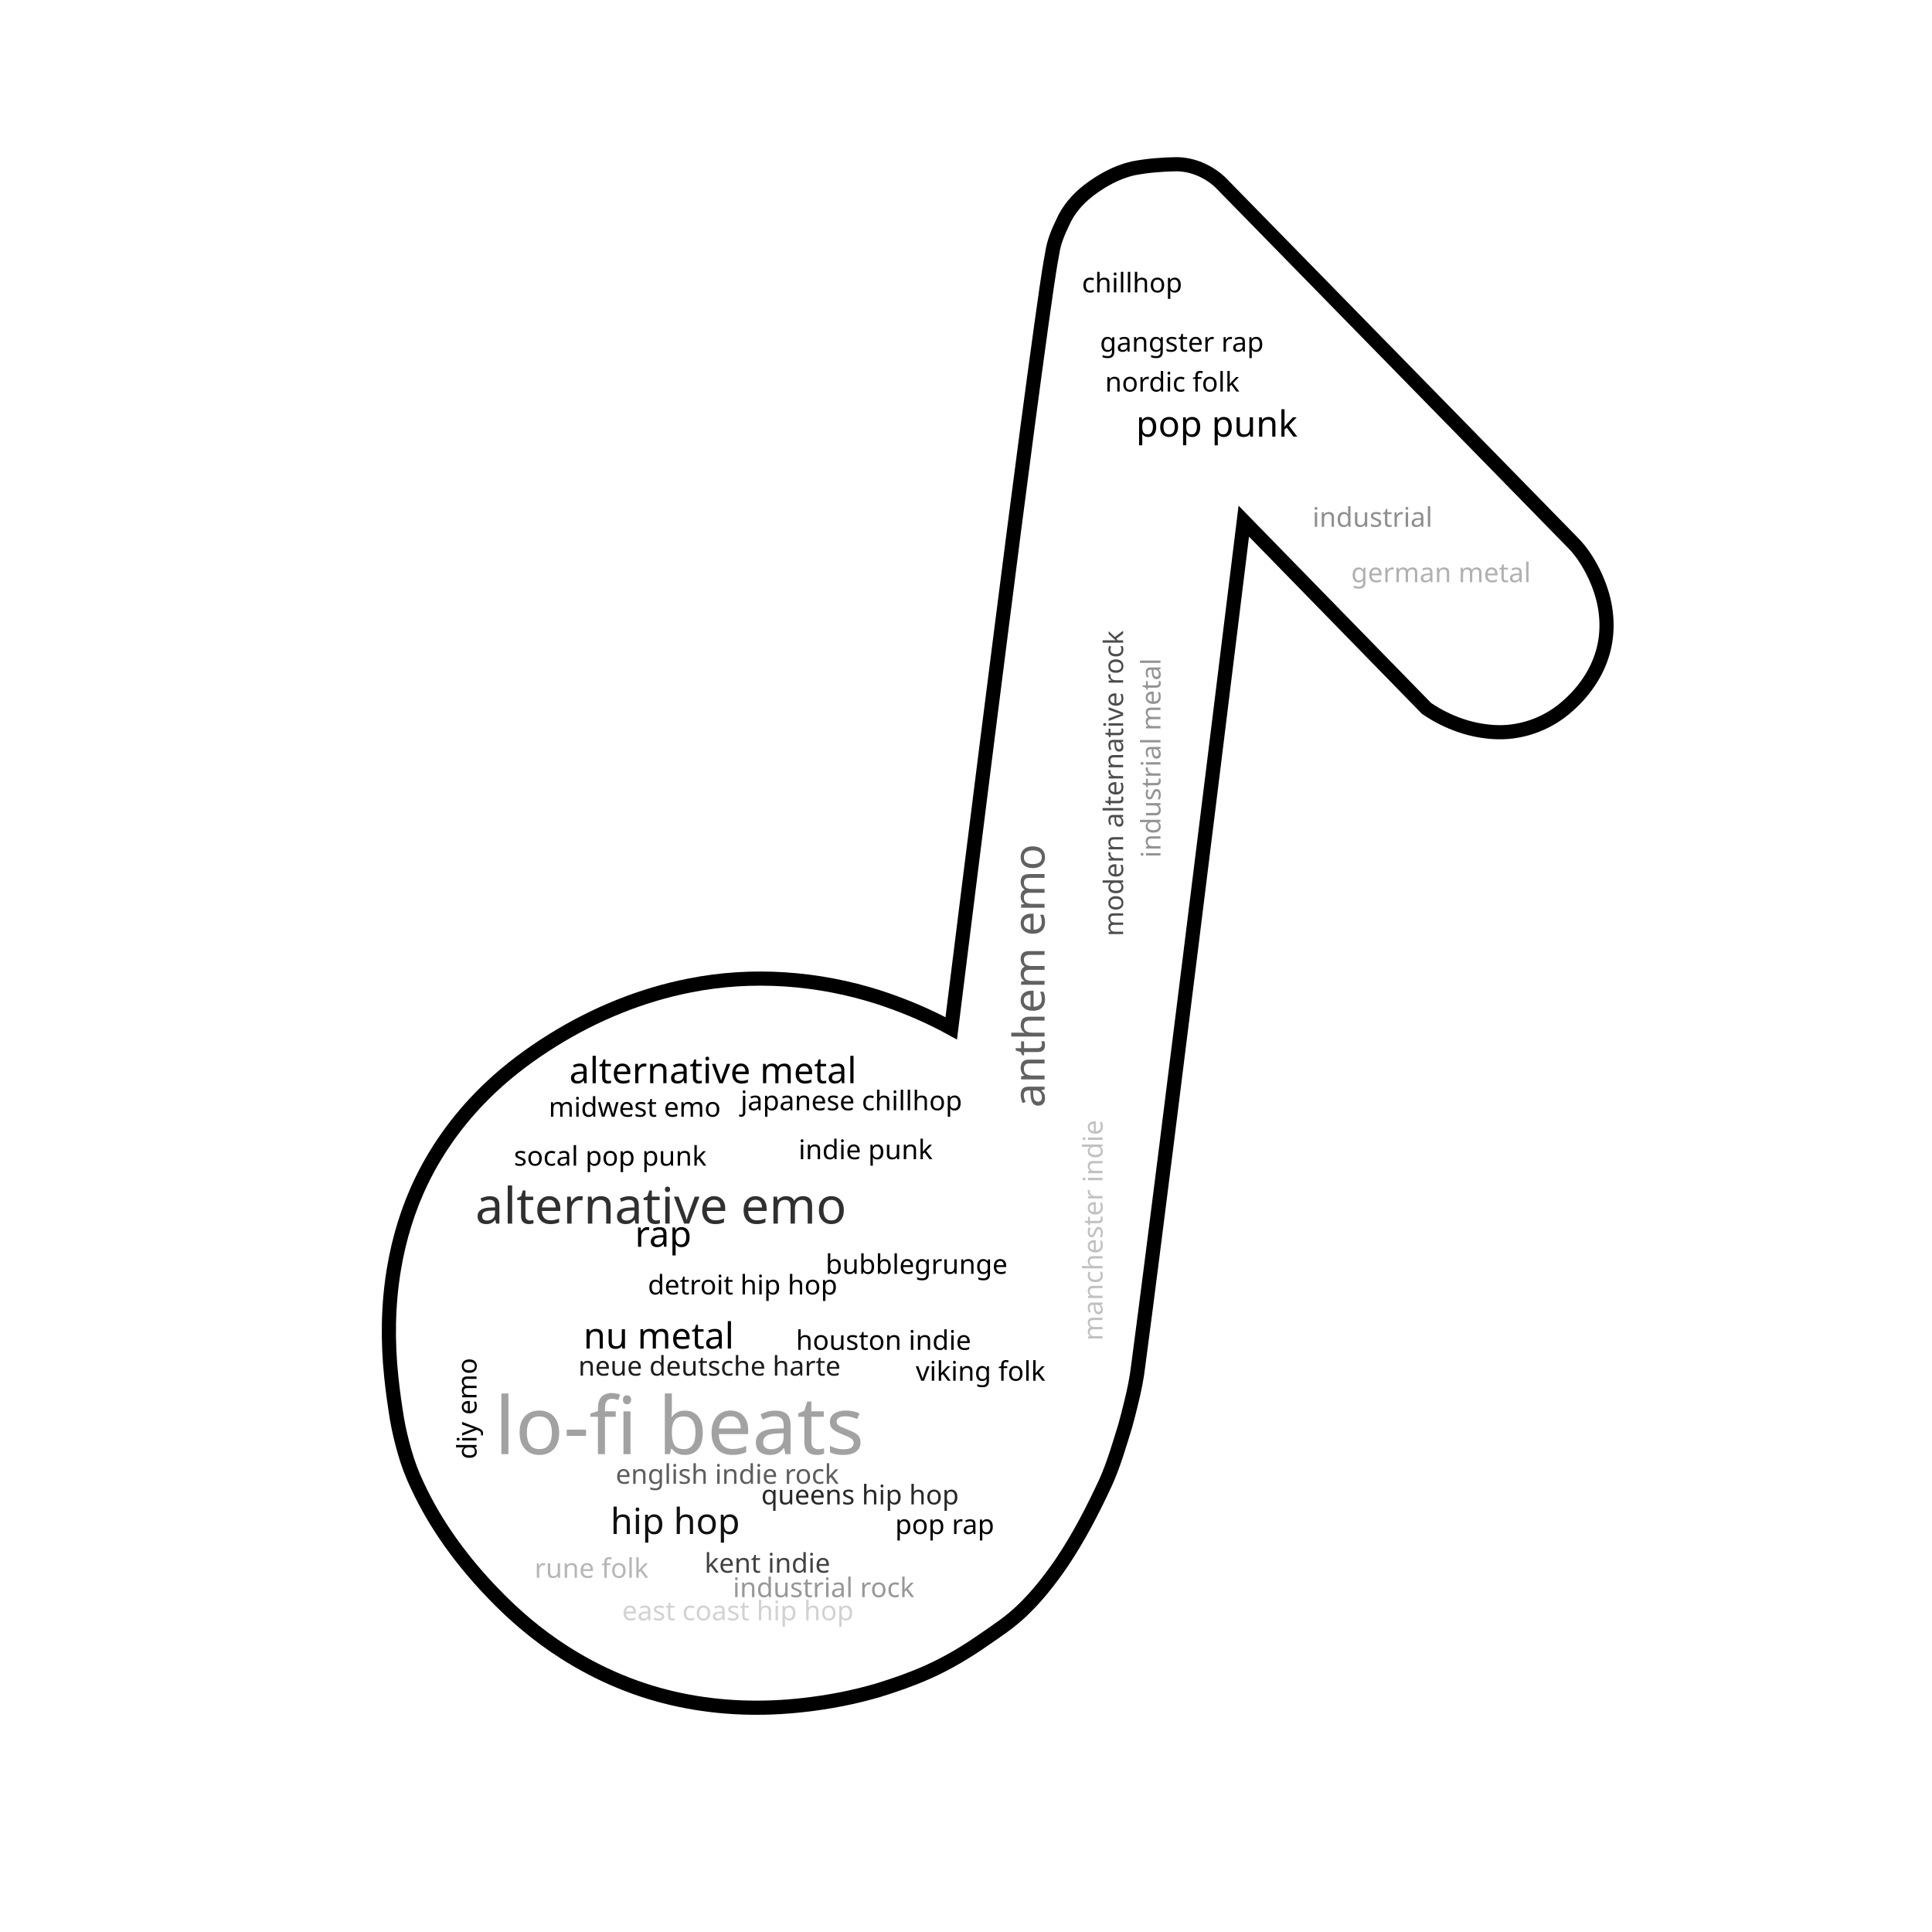
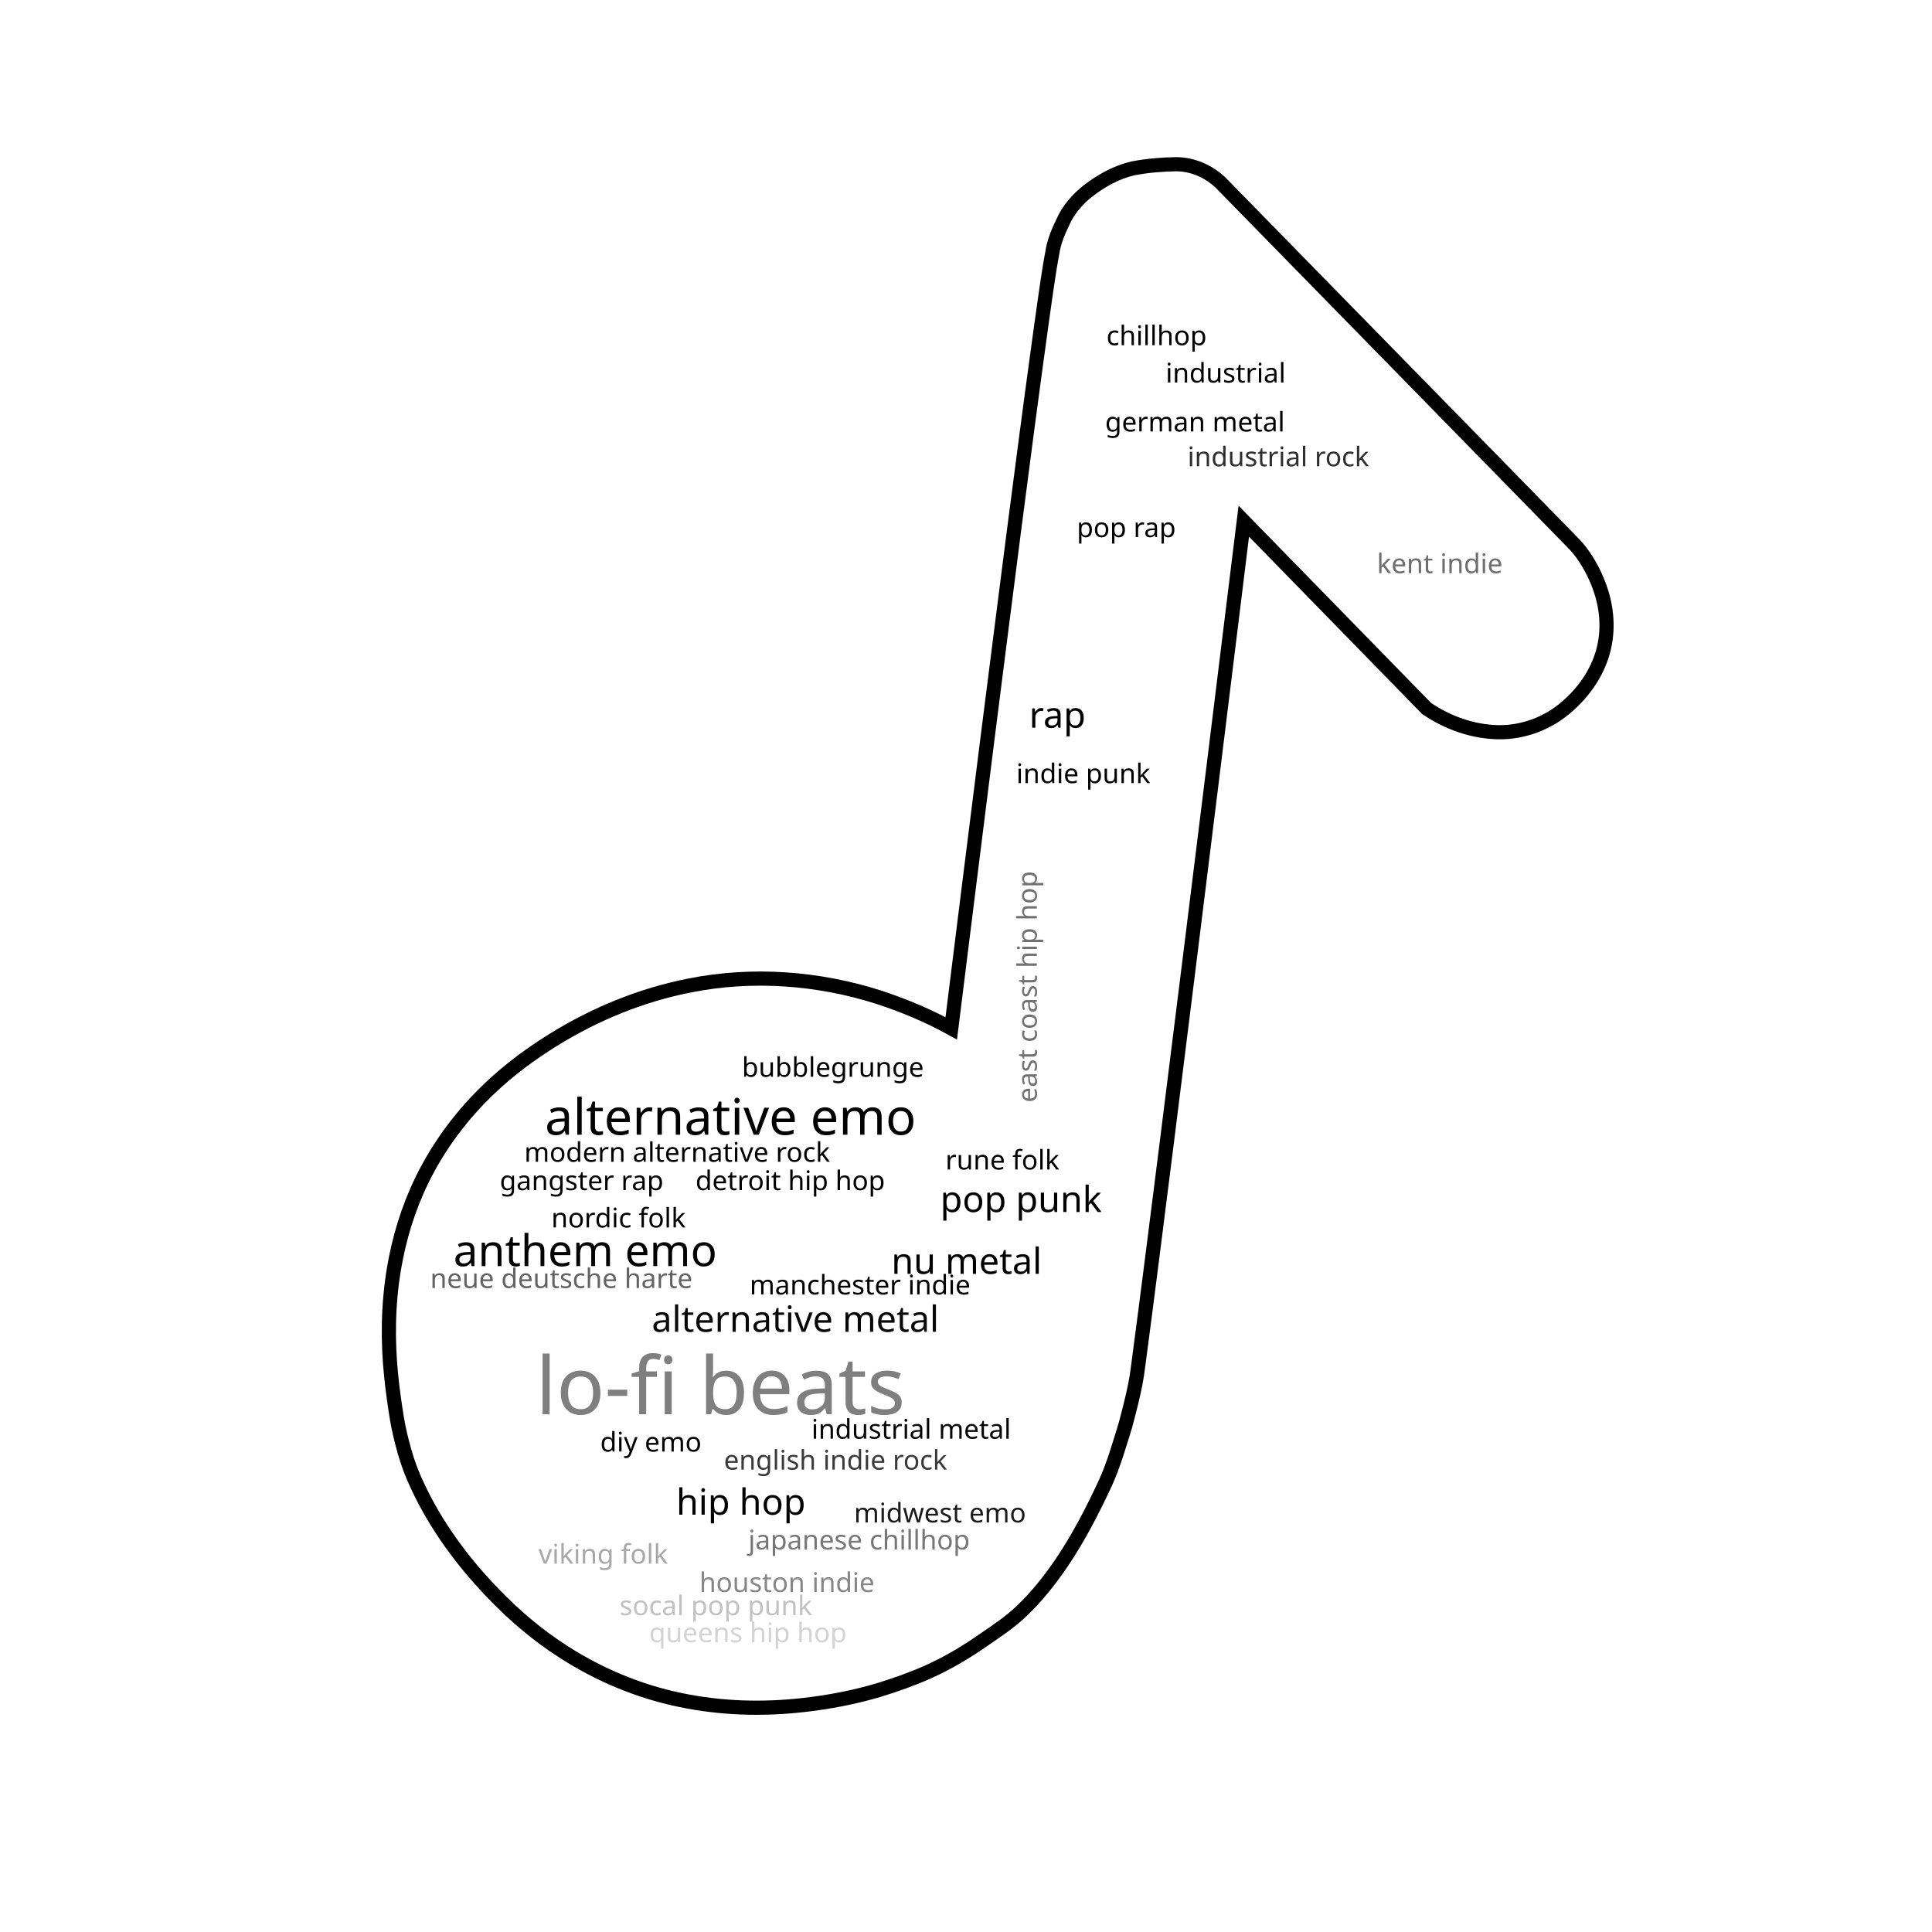
<svg xmlns="http://www.w3.org/2000/svg" width="1500" height="1500" viewBox="0 0 1500 1500" version="1.1" id="svg1062">
  <style>text{font-family:'Droid Sans Mono';font-weight:normal;font-style:normal;}</style>
  <rect width="100%" height="100%" style="fill:white" />
-   <text transform="translate(384,1129)" font-size="62" style="fill:rgb(162, 162, 162)">lo-fi beats</text>
-   <text transform="translate(369,950)" font-size="39" style="fill:rgb(48, 48, 48)">alternative emo</text>
-   <text transform="translate(811,860) rotate(-90)" font-size="34" style="fill:rgb(97, 97, 97)">anthem emo</text>
-   <text transform="translate(882,339)" font-size="28" style="fill:rgb(0, 0, 0)">pop punk</text>
-   <text transform="translate(474,1191)" font-size="28" style="fill:rgb(17, 17, 17)">hip hop</text>
-   <text transform="translate(493,968)" font-size="28" style="fill:rgb(0, 0, 0)">rap</text>
-   <text transform="translate(442,841)" font-size="28" style="fill:rgb(0, 0, 0)">alternative metal</text>
-   <text transform="translate(453,1047)" font-size="28" style="fill:rgb(0, 0, 0)">nu metal</text>
-   <text transform="translate(641,989)" font-size="21" style="fill:rgb(0, 0, 0)">bubblegrunge</text>
-   <text transform="translate(370,1133) rotate(-90)" font-size="21" style="fill:rgb(0, 0, 0)">diy emo</text>
-   <text transform="translate(620,900)" font-size="21" style="fill:rgb(0, 0, 0)">indie punk</text>
-   <text transform="translate(858,304)" font-size="21" style="fill:rgb(0, 0, 0)">nordic folk</text>
-   <text transform="translate(415,1225)" font-size="21" style="fill:rgb(182, 182, 182)">rune folk</text>
-   <text transform="translate(711,1072)" font-size="21" style="fill:rgb(0, 0, 0)">viking folk</text>
-   <text transform="translate(478,1152)" font-size="21" style="fill:rgb(93, 93, 93)">english indie rock</text>
-   <text transform="translate(856,1041) rotate(-90)" font-size="21" style="fill:rgb(193, 193, 193)">manchester indie</text>
-   <text transform="translate(503,1005)" font-size="21" style="fill:rgb(0, 0, 0)">detroit hip hop</text>
-   <text transform="translate(618,1048)" font-size="21" style="fill:rgb(0, 0, 0)">houston indie</text>
-   <text transform="translate(426,867)" font-size="21" style="fill:rgb(0, 0, 0)">midwest emo</text>
-   <text transform="translate(399,905)" font-size="21" style="fill:rgb(0, 0, 0)">socal pop punk</text>
-   <text transform="translate(547,1221)" font-size="21" style="fill:rgb(66, 66, 66)">kent indie</text>
-   <text transform="translate(872,727) rotate(-90)" font-size="21" style="fill:rgb(77, 77, 77)">modern alternative rock</text>
-   <text transform="translate(1049,452)" font-size="21" style="fill:rgb(177, 177, 177)">german metal</text>
-   <text transform="translate(1019,409)" font-size="21" style="fill:rgb(143, 143, 143)">industrial</text>
-   <text transform="translate(901,666) rotate(-90)" font-size="21" style="fill:rgb(148, 148, 148)">industrial metal</text>
-   <text transform="translate(569,1240)" font-size="21" style="fill:rgb(151, 151, 151)">industrial rock</text>
-   <text transform="translate(449,1068)" font-size="21" style="fill:rgb(29, 29, 29)">neue deutsche harte</text>
-   <text transform="translate(575,862)" font-size="21" style="fill:rgb(0, 0, 0)">japanese chillhop</text>
-   <text transform="translate(840,227)" font-size="21" style="fill:rgb(0, 0, 0)">chillhop</text>
-   <text transform="translate(483,1258)" font-size="21" style="fill:rgb(210, 210, 210)">east coast hip hop</text>
-   <text transform="translate(854,273)" font-size="21" style="fill:rgb(0, 0, 0)">gangster rap</text>
-   <text transform="translate(695,1191)" font-size="21" style="fill:rgb(0, 0, 0)">pop rap</text>
-   <text transform="translate(591,1168)" font-size="21" style="fill:rgb(40, 40, 40)">queens hip hop</text>
+   <text transform="translate(416,1098)" font-size="62" style="fill:rgb(127, 127, 127)">lo-fi beats</text>
+   <text transform="translate(423,881)" font-size="39" style="fill:rgb(0, 0, 0)">alternative emo</text>
+   <text transform="translate(352,983)" font-size="34" style="fill:rgb(1, 1, 1)">anthem emo</text>
+   <text transform="translate(730,941)" font-size="28" style="fill:rgb(0, 0, 0)">pop punk</text>
+   <text transform="translate(525,1176)" font-size="28" style="fill:rgb(0, 0, 0)">hip hop</text>
+   <text transform="translate(799,565)" font-size="28" style="fill:rgb(0, 0, 0)">rap</text>
+   <text transform="translate(506,1034)" font-size="28" style="fill:rgb(8, 8, 8)">alternative metal</text>
+   <text transform="translate(692,989)" font-size="28" style="fill:rgb(0, 0, 0)">nu metal</text>
+   <text transform="translate(576,836)" font-size="21" style="fill:rgb(0, 0, 0)">bubblegrunge</text>
+   <text transform="translate(466,1127)" font-size="21" style="fill:rgb(0, 0, 0)">diy emo</text>
+   <text transform="translate(789,608)" font-size="21" style="fill:rgb(0, 0, 0)">indie punk</text>
+   <text transform="translate(428,953)" font-size="21" style="fill:rgb(0, 0, 0)">nordic folk</text>
+   <text transform="translate(734,908)" font-size="21" style="fill:rgb(0, 0, 0)">rune folk</text>
+   <text transform="translate(418,1214)" font-size="21" style="fill:rgb(168, 168, 168)">viking folk</text>
+   <text transform="translate(562,1141)" font-size="21" style="fill:rgb(58, 58, 58)">english indie rock</text>
+   <text transform="translate(582,1005)" font-size="21" style="fill:rgb(0, 0, 0)">manchester indie</text>
+   <text transform="translate(540,924)" font-size="21" style="fill:rgb(0, 0, 0)">detroit hip hop</text>
+   <text transform="translate(543,1236)" font-size="21" style="fill:rgb(134, 134, 134)">houston indie</text>
+   <text transform="translate(663,1182)" font-size="21" style="fill:rgb(27, 27, 27)">midwest emo</text>
+   <text transform="translate(481,1254)" font-size="21" style="fill:rgb(193, 193, 193)">socal pop punk</text>
+   <text transform="translate(1069,445)" font-size="21" style="fill:rgb(110, 110, 110)">kent indie</text>
+   <text transform="translate(407,902)" font-size="21" style="fill:rgb(0, 0, 0)">modern alternative rock</text>
+   <text transform="translate(858,335)" font-size="21" style="fill:rgb(0, 0, 0)">german metal</text>
+   <text transform="translate(905,297)" font-size="21" style="fill:rgb(0, 0, 0)">industrial</text>
+   <text transform="translate(630,1117)" font-size="21" style="fill:rgb(6, 6, 6)">industrial metal</text>
+   <text transform="translate(922,362)" font-size="21" style="fill:rgb(47, 47, 47)">industrial rock</text>
+   <text transform="translate(334,1000)" font-size="21" style="fill:rgb(99, 99, 99)">neue deutsche harte</text>
+   <text transform="translate(581,1203)" font-size="21" style="fill:rgb(119, 119, 119)">japanese chillhop</text>
+   <text transform="translate(859,268)" font-size="21" style="fill:rgb(0, 0, 0)">chillhop</text>
+   <text transform="translate(805,856) rotate(-90)" font-size="21" style="fill:rgb(113, 113, 113)">east coast hip hop</text>
+   <text transform="translate(388,924)" font-size="21" style="fill:rgb(0, 0, 0)">gangster rap</text>
+   <text transform="translate(836,417)" font-size="21" style="fill:rgb(0, 0, 0)">pop rap</text>
+   <text transform="translate(504,1275)" font-size="21" style="fill:rgb(211, 211, 211)">queens hip hop</text>
  <defs id="defs1056" />
  <g id="layer1" transform="matrix(1.014401,0,0,1.014401,-1240.277,-289.1683)">
    <path id="path1760" style="fill:none;stroke:#000000;stroke-width:10.836;stroke-linecap:butt;stroke-linejoin:miter;stroke-miterlimit:4;stroke-dasharray:none;stroke-opacity:1" d="m 2122.986,410.756 c -11.117,0.161 -22.247,1.088 -33.175,3.173 -12.516,2.901 -23.98,9.263 -34.117,17.029 -8.287,6.456 -15.425,14.647 -19.638,24.343 -3.602,7.43 -6.814,15.18 -8.008,23.404 -3.42,18.29 -5.69,36.765 -8.374,55.171 -14.559,105.272 -27.742,210.73 -41.167,316.151 -9.329,74.023 -18.583,148.055 -27.779,222.095 -17.697,-9.726 -36.399,-17.571 -55.587,-23.833 -46.444,-14.823 -96.646,-18.509 -144.55,-8.976 -37.032,7.259 -72.487,21.814 -104.519,41.679 -17.138,10.647 -33.456,22.707 -48.115,36.596 -21.508,20.318 -39.561,44.376 -52.494,71.014 -10.428,21.438 -17.424,44.478 -21.331,67.975 -4.518,27.193 -4.858,54.991 -1.984,82.378 1.106,10.763 2.642,21.478 4.365,32.158 1.434,8.424 3.472,16.736 5.791,24.957 2.602,9.08 5.894,17.969 10.018,26.472 14.203,30.531 34.517,57.918 57.826,82.096 16.197,16.9 34.18,32.152 53.913,44.779 27.167,17.49 57.477,30.186 89.138,36.74 30.98,6.516 63.011,7.479 94.427,3.884 19.299,-2.153 38.45,-5.818 57.088,-11.292 12.896,-3.957 25.659,-8.423 37.992,-13.905 15.157,-6.787 29.496,-15.297 43.079,-24.828 9.989,-6.851 20.164,-13.579 28.92,-22.011 11.573,-10.966 21.438,-23.596 30.449,-36.71 13.097,-19.399 23.831,-40.274 33.682,-61.471 6.301,-14.023 10.543,-28.835 15.065,-43.494 1.681,-5.846 3.049,-11.741 4.546,-17.623 2.26,-9.197 4.231,-18.484 5.318,-27.9 7.561,-56.815 14.649,-113.692 21.855,-170.552 11.927,-94.966 23.713,-189.95 35.45,-284.939 7.873,-63.782 15.727,-127.567 23.569,-191.353 46.63,47.776 93.261,95.552 139.891,143.328 16.034,10.921 35.082,17.758 54.563,18.191 19.591,0.408 39.148,-7.087 53.635,-20.245 12.294,-10.786 22.028,-24.784 26.611,-40.572 4.24,-14.577 3.732,-30.327 -0.564,-44.829 -2.798,-9.414 -6.955,-18.423 -12.236,-26.7 -3.051,-4.745 -6.517,-9.243 -10.552,-13.196 -14.41,-14.817 -28.894,-29.554 -43.34,-44.341 -75.336,-76.996 -150.665,-153.999 -226.006,-230.99 -9.053,-8.459 -21.184,-13.817 -33.656,-13.854 z" />
  </g>
</svg>
